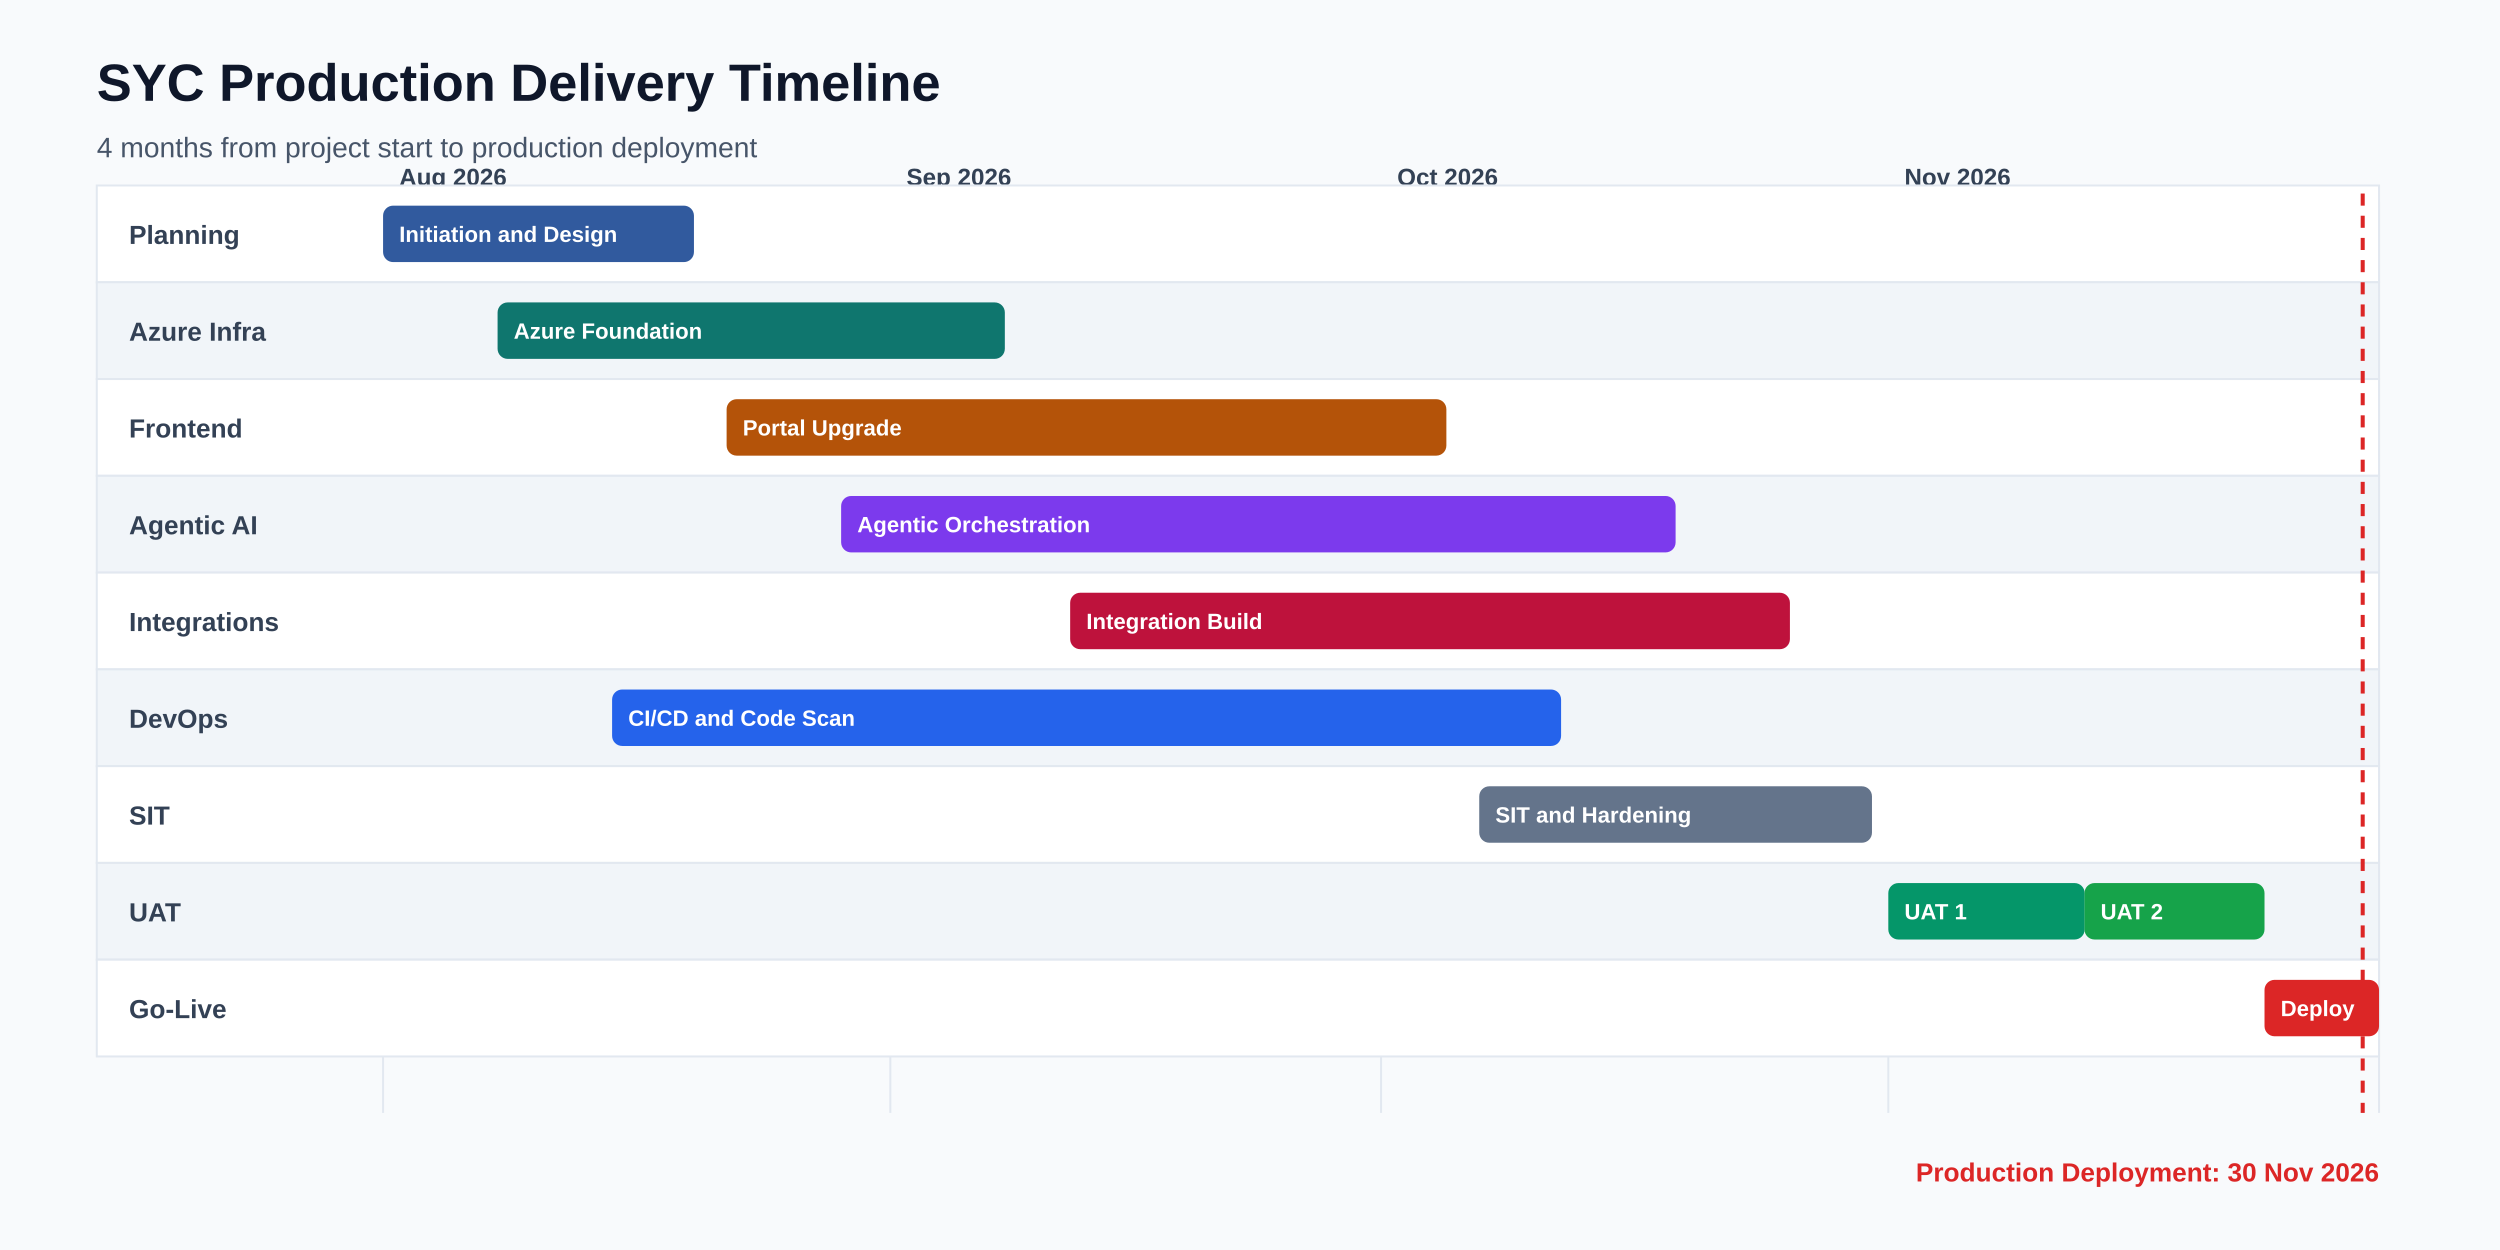
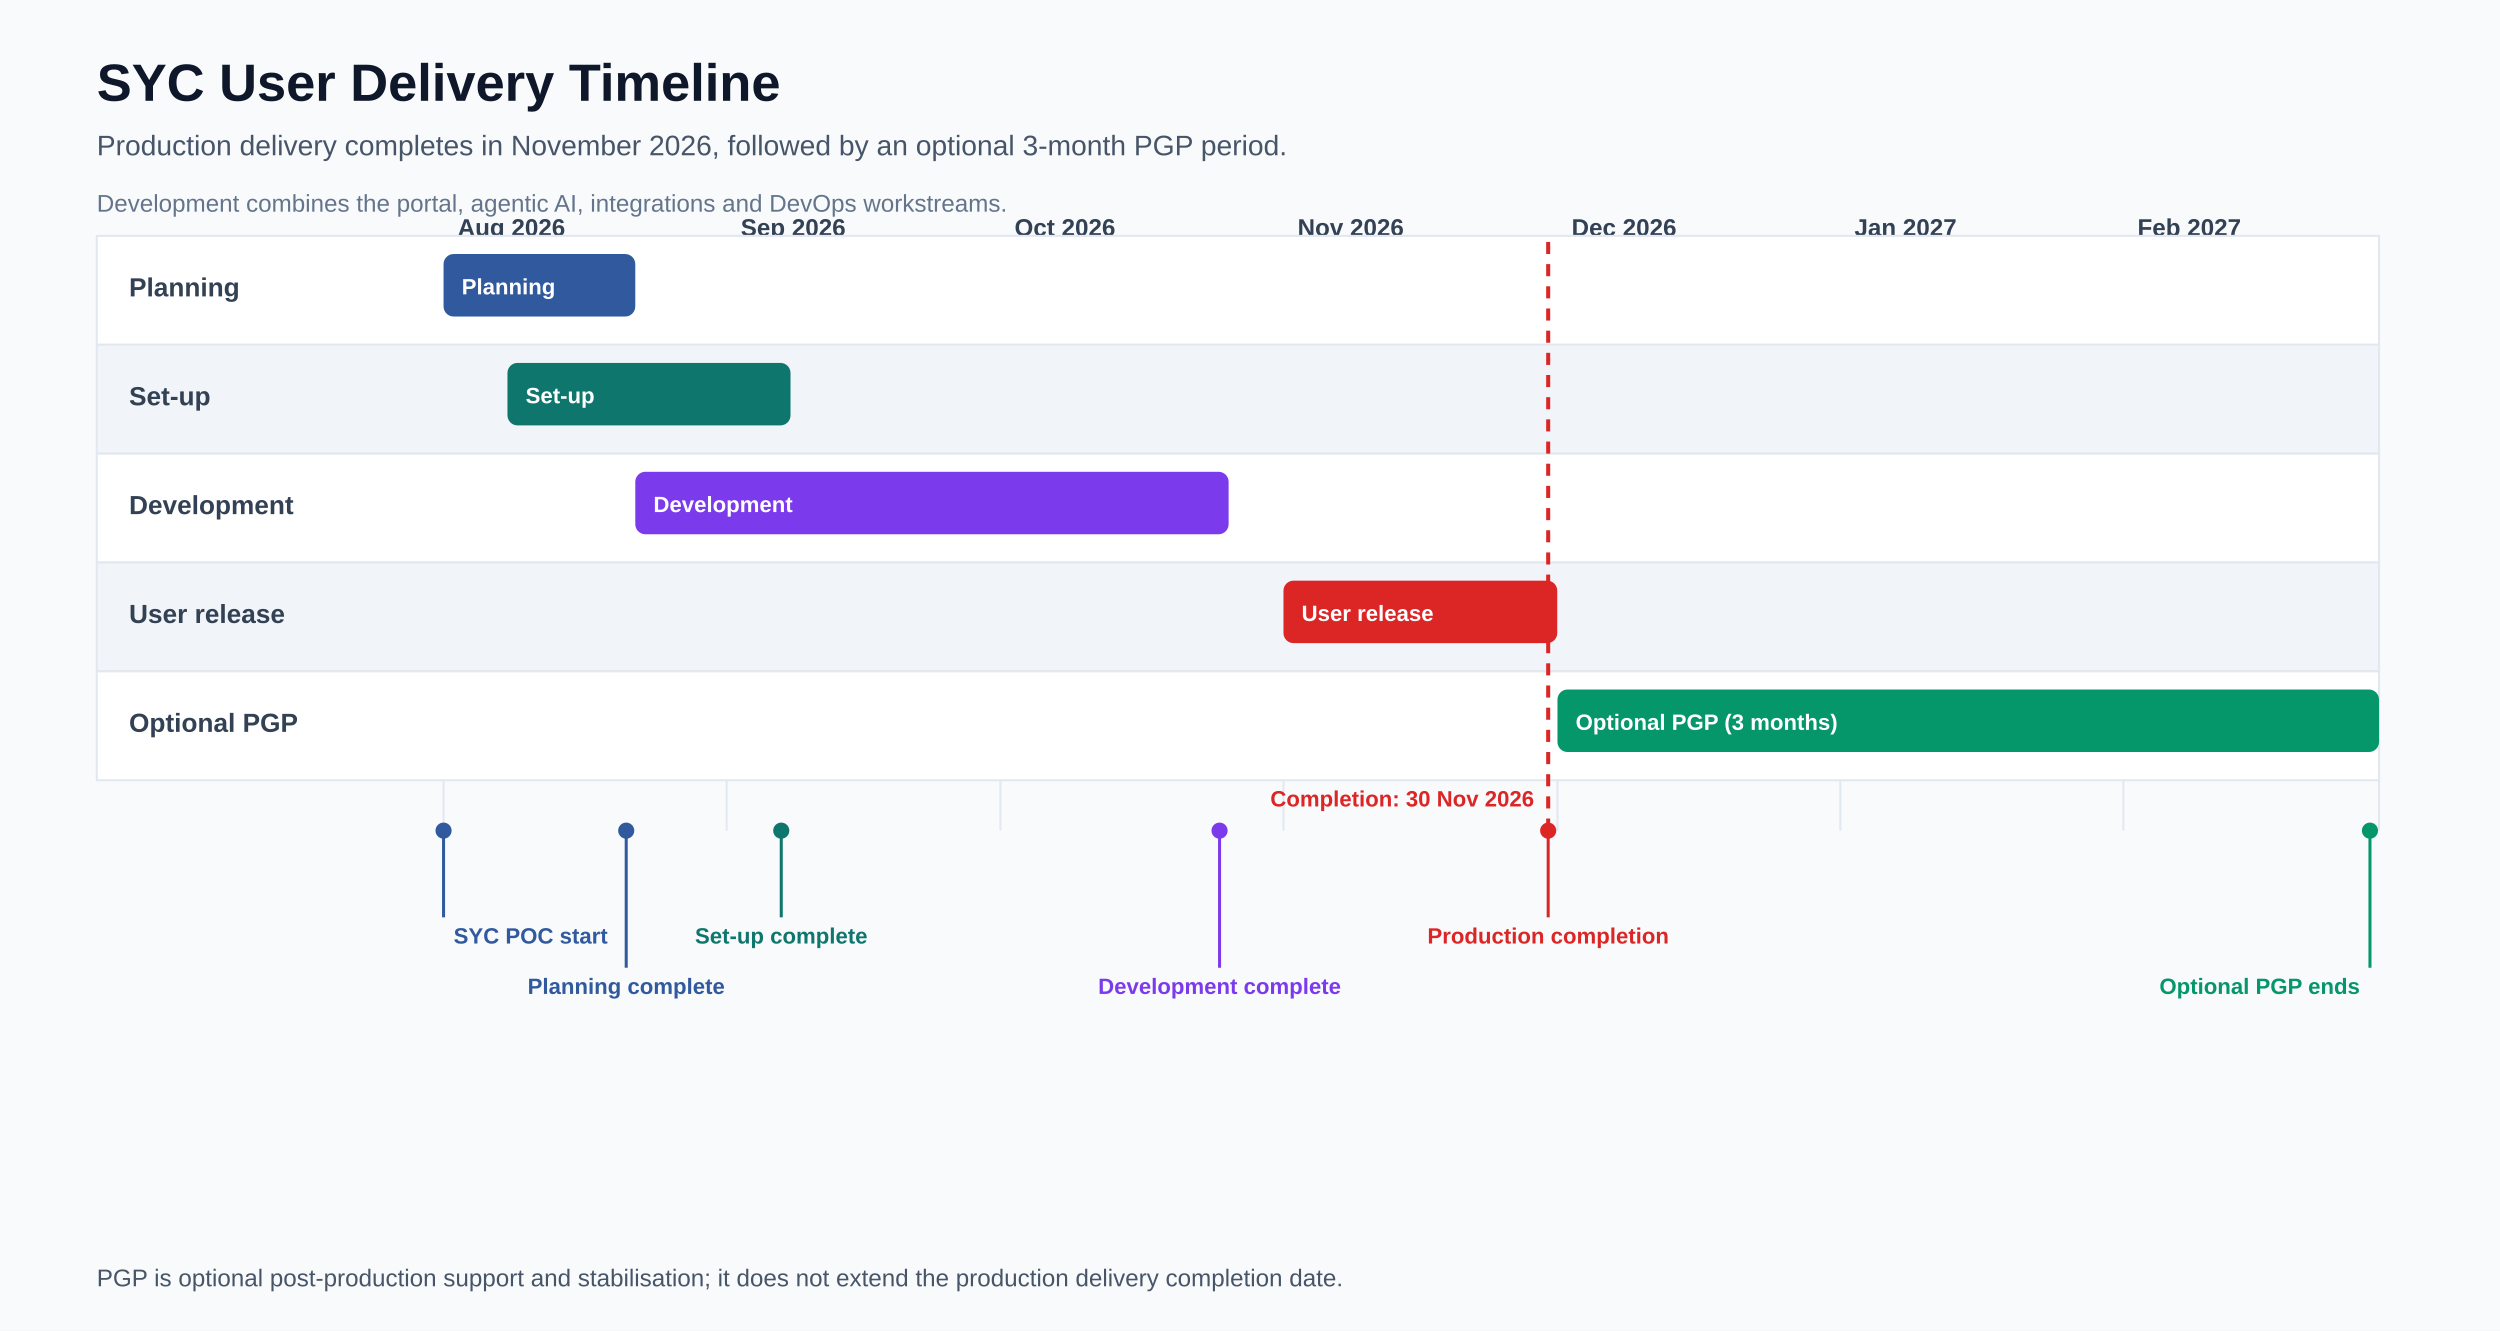
- <svg xmlns="http://www.w3.org/2000/svg" width="1240" height="620" viewBox="0 0 1240 620">
+ <svg xmlns="http://www.w3.org/2000/svg" width="1240" height="660" viewBox="0 0 1240 660">
  <rect width="100%" height="100%" fill="#F8FAFC" />
-   <text x="48" y="50" font-family="Arial, sans-serif" font-size="26" font-weight="700" fill="#0F172A">SYC Production Delivery Timeline</text>
-   <text x="48" y="78" font-family="Arial, sans-serif" font-size="14" fill="#475569">4 months from project start to production deployment</text>
-   <line x1="190" y1="100" x2="1180" y2="100" stroke="#CBD5E1" stroke-width="1" />
-   <line x1="190.0" y1="100" x2="190.0" y2="552" stroke="#E2E8F0" stroke-width="1" />
-   <text x="198.0" y="92" font-family="Arial, sans-serif" font-size="12" font-weight="700" fill="#334155">Aug 2026</text>
-   <line x1="441.6" y1="100" x2="441.6" y2="552" stroke="#E2E8F0" stroke-width="1" />
-   <text x="449.6" y="92" font-family="Arial, sans-serif" font-size="12" font-weight="700" fill="#334155">Sep 2026</text>
-   <line x1="685.0" y1="100" x2="685.0" y2="552" stroke="#E2E8F0" stroke-width="1" />
-   <text x="693.0" y="92" font-family="Arial, sans-serif" font-size="12" font-weight="700" fill="#334155">Oct 2026</text>
-   <line x1="936.6" y1="100" x2="936.6" y2="552" stroke="#E2E8F0" stroke-width="1" />
-   <text x="944.6" y="92" font-family="Arial, sans-serif" font-size="12" font-weight="700" fill="#334155">Nov 2026</text>
-   <line x1="1180.0" y1="100" x2="1180.0" y2="552" stroke="#E2E8F0" stroke-width="1" />
-   <rect x="48" y="92" width="1132" height="48" fill="#FFFFFF" stroke="#E2E8F0" />
-   <rect x="48" y="140" width="1132" height="48" fill="#F1F5F9" stroke="#E2E8F0" />
-   <rect x="48" y="188" width="1132" height="48" fill="#FFFFFF" stroke="#E2E8F0" />
-   <rect x="48" y="236" width="1132" height="48" fill="#F1F5F9" stroke="#E2E8F0" />
-   <rect x="48" y="284" width="1132" height="48" fill="#FFFFFF" stroke="#E2E8F0" />
-   <rect x="48" y="332" width="1132" height="48" fill="#F1F5F9" stroke="#E2E8F0" />
-   <rect x="48" y="380" width="1132" height="48" fill="#FFFFFF" stroke="#E2E8F0" />
-   <rect x="48" y="428" width="1132" height="48" fill="#F1F5F9" stroke="#E2E8F0" />
-   <rect x="48" y="476" width="1132" height="48" fill="#FFFFFF" stroke="#E2E8F0" />
-   <text x="64" y="121" font-family="Arial, sans-serif" font-size="13" font-weight="700" fill="#334155">Planning</text>
-   <text x="64" y="169" font-family="Arial, sans-serif" font-size="13" font-weight="700" fill="#334155">Azure Infra</text>
-   <text x="64" y="217" font-family="Arial, sans-serif" font-size="13" font-weight="700" fill="#334155">Frontend</text>
-   <text x="64" y="265" font-family="Arial, sans-serif" font-size="13" font-weight="700" fill="#334155">Agentic AI</text>
-   <text x="64" y="313" font-family="Arial, sans-serif" font-size="13" font-weight="700" fill="#334155">Integrations</text>
-   <text x="64" y="361" font-family="Arial, sans-serif" font-size="13" font-weight="700" fill="#334155">DevOps</text>
-   <text x="64" y="409" font-family="Arial, sans-serif" font-size="13" font-weight="700" fill="#334155">SIT</text>
-   <text x="64" y="457" font-family="Arial, sans-serif" font-size="13" font-weight="700" fill="#334155">UAT</text>
-   <text x="64" y="505" font-family="Arial, sans-serif" font-size="13" font-weight="700" fill="#334155">Go-Live</text>
-   <rect x="190.0" y="102" width="154.2" height="28" rx="5" fill="#315A9E" />
-   <text x="198.0" y="120" font-family="Arial, sans-serif" font-size="11" font-weight="700" fill="#FFFFFF">Initiation and Design</text>
-   <rect x="246.8" y="150" width="251.6" height="28" rx="5" fill="#0F766E" />
-   <text x="254.8" y="168" font-family="Arial, sans-serif" font-size="11" font-weight="700" fill="#FFFFFF">Azure Foundation</text>
-   <rect x="360.4" y="198" width="357.0" height="28" rx="5" fill="#B45309" />
-   <text x="368.4" y="216" font-family="Arial, sans-serif" font-size="11" font-weight="700" fill="#FFFFFF">Portal Upgrade</text>
-   <rect x="417.2" y="246" width="413.9" height="28" rx="5" fill="#7C3AED" />
-   <text x="425.2" y="264" font-family="Arial, sans-serif" font-size="11" font-weight="700" fill="#FFFFFF">Agentic Orchestration</text>
-   <rect x="530.8" y="294" width="357.0" height="28" rx="5" fill="#BE123C" />
-   <text x="538.8" y="312" font-family="Arial, sans-serif" font-size="11" font-weight="700" fill="#FFFFFF">Integration Build</text>
-   <rect x="303.6" y="342" width="470.7" height="28" rx="5" fill="#2563EB" />
-   <text x="311.6" y="360" font-family="Arial, sans-serif" font-size="11" font-weight="700" fill="#FFFFFF">CI/CD and Code Scan</text>
-   <rect x="733.7" y="390" width="194.8" height="28" rx="5" fill="#64748B" />
-   <text x="741.7" y="408" font-family="Arial, sans-serif" font-size="11" font-weight="700" fill="#FFFFFF">SIT and Hardening</text>
-   <rect x="936.6" y="438" width="97.4" height="28" rx="5" fill="#059669" />
-   <text x="944.6" y="456" font-family="Arial, sans-serif" font-size="11" font-weight="700" fill="#FFFFFF">UAT 1</text>
-   <rect x="1033.9" y="438" width="89.3" height="28" rx="5" fill="#16A34A" />
-   <text x="1041.9" y="456" font-family="Arial, sans-serif" font-size="11" font-weight="700" fill="#FFFFFF">UAT 2</text>
-   <rect x="1123.2" y="486" width="56.8" height="28" rx="5" fill="#DC2626" />
-   <text x="1131.2" y="504" font-family="Arial, sans-serif" font-size="11" font-weight="700" fill="#FFFFFF">Deploy</text>
-   <line x1="1171.9" y1="96" x2="1171.9" y2="552" stroke="#DC2626" stroke-width="2" stroke-dasharray="6 5" />
-   <text x="1180" y="586" text-anchor="end" font-family="Arial, sans-serif" font-size="13" font-weight="700" fill="#DC2626">Production Deployment: 30 Nov 2026</text>
+   <text x="48" y="50" font-family="Arial, sans-serif" font-size="26" font-weight="700" fill="#0F172A">SYC User Delivery Timeline</text>
+   <text x="48" y="77" font-family="Arial, sans-serif" font-size="14" fill="#475569">Production delivery completes in November 2026, followed by an optional 3-month PGP period.</text>
+   <text x="48" y="105" font-family="Arial, sans-serif" font-size="12" fill="#64748B">Development combines the portal, agentic AI, integrations and DevOps workstreams.</text>
+   <line x1="220" y1="124" x2="1180" y2="124" stroke="#CBD5E1" stroke-width="1" />
+   <line x1="220.0" y1="124" x2="220.0" y2="412" stroke="#E2E8F0" stroke-width="1" />
+   <text x="227.0" y="117" font-family="Arial, sans-serif" font-size="12" font-weight="700" fill="#334155">Aug 2026</text>
+   <line x1="360.4" y1="124" x2="360.4" y2="412" stroke="#E2E8F0" stroke-width="1" />
+   <text x="367.4" y="117" font-family="Arial, sans-serif" font-size="12" font-weight="700" fill="#334155">Sep 2026</text>
+   <line x1="496.2" y1="124" x2="496.2" y2="412" stroke="#E2E8F0" stroke-width="1" />
+   <text x="503.2" y="117" font-family="Arial, sans-serif" font-size="12" font-weight="700" fill="#334155">Oct 2026</text>
+   <line x1="636.6" y1="124" x2="636.6" y2="412" stroke="#E2E8F0" stroke-width="1" />
+   <text x="643.6" y="117" font-family="Arial, sans-serif" font-size="12" font-weight="700" fill="#334155">Nov 2026</text>
+   <line x1="772.5" y1="124" x2="772.5" y2="412" stroke="#E2E8F0" stroke-width="1" />
+   <text x="779.5" y="117" font-family="Arial, sans-serif" font-size="12" font-weight="700" fill="#334155">Dec 2026</text>
+   <line x1="912.8" y1="124" x2="912.8" y2="412" stroke="#E2E8F0" stroke-width="1" />
+   <text x="919.8" y="117" font-family="Arial, sans-serif" font-size="12" font-weight="700" fill="#334155">Jan 2027</text>
+   <line x1="1053.2" y1="124" x2="1053.2" y2="412" stroke="#E2E8F0" stroke-width="1" />
+   <text x="1060.2" y="117" font-family="Arial, sans-serif" font-size="12" font-weight="700" fill="#334155">Feb 2027</text>
+   <line x1="1180.0" y1="124" x2="1180.0" y2="412" stroke="#E2E8F0" stroke-width="1" />
+   <rect x="48" y="117" width="1132" height="54" fill="#FFFFFF" stroke="#E2E8F0" />
+   <text x="64" y="147" font-family="Arial, sans-serif" font-size="13" font-weight="700" fill="#334155">Planning</text>
+   <rect x="48" y="171" width="1132" height="54" fill="#F1F5F9" stroke="#E2E8F0" />
+   <text x="64" y="201" font-family="Arial, sans-serif" font-size="13" font-weight="700" fill="#334155">Set-up</text>
+   <rect x="48" y="225" width="1132" height="54" fill="#FFFFFF" stroke="#E2E8F0" />
+   <text x="64" y="255" font-family="Arial, sans-serif" font-size="13" font-weight="700" fill="#334155">Development</text>
+   <rect x="48" y="279" width="1132" height="54" fill="#F1F5F9" stroke="#E2E8F0" />
+   <text x="64" y="309" font-family="Arial, sans-serif" font-size="13" font-weight="700" fill="#334155">User release</text>
+   <rect x="48" y="333" width="1132" height="54" fill="#FFFFFF" stroke="#E2E8F0" />
+   <text x="64" y="363" font-family="Arial, sans-serif" font-size="13" font-weight="700" fill="#334155">Optional PGP</text>
+   <rect x="220.0" y="126" width="95.1" height="31" rx="5" fill="#315A9E" />
+   <text x="229.0" y="146" font-family="Arial, sans-serif" font-size="11" font-weight="700" fill="#FFFFFF">Planning</text>
+   <rect x="251.7" y="180" width="140.4" height="31" rx="5" fill="#0F766E" />
+   <text x="260.7" y="200" font-family="Arial, sans-serif" font-size="11" font-weight="700" fill="#FFFFFF">Set-up</text>
+   <rect x="315.1" y="234" width="294.3" height="31" rx="5" fill="#7C3AED" />
+   <text x="324.1" y="254" font-family="Arial, sans-serif" font-size="11" font-weight="700" fill="#FFFFFF">Development</text>
+   <rect x="636.6" y="288" width="135.8" height="31" rx="5" fill="#DC2626" />
+   <text x="645.6" y="308" font-family="Arial, sans-serif" font-size="11" font-weight="700" fill="#FFFFFF">User release</text>
+   <rect x="772.5" y="342" width="407.5" height="31" rx="5" fill="#059669" />
+   <text x="781.5" y="362" font-family="Arial, sans-serif" font-size="11" font-weight="700" fill="#FFFFFF">Optional PGP (3 months)</text>
+   <line x1="220.0" y1="412" x2="220.0" y2="455" stroke="#315A9E" stroke-width="1.5" />
+   <circle cx="220.0" cy="412" r="4" fill="#315A9E" />
+   <text x="225.0" y="468" text-anchor="start" font-family="Arial, sans-serif" font-size="11" font-weight="700" fill="#315A9E">SYC POC start</text>
+   <line x1="310.6" y1="412" x2="310.6" y2="480" stroke="#315A9E" stroke-width="1.5" />
+   <circle cx="310.6" cy="412" r="4" fill="#315A9E" />
+   <text x="310.6" y="493" text-anchor="middle" font-family="Arial, sans-serif" font-size="11" font-weight="700" fill="#315A9E">Planning complete</text>
+   <line x1="387.5" y1="412" x2="387.5" y2="455" stroke="#0F766E" stroke-width="1.5" />
+   <circle cx="387.5" cy="412" r="4" fill="#0F766E" />
+   <text x="387.5" y="468" text-anchor="middle" font-family="Arial, sans-serif" font-size="11" font-weight="700" fill="#0F766E">Set-up complete</text>
+   <line x1="604.9" y1="412" x2="604.9" y2="480" stroke="#7C3AED" stroke-width="1.5" />
+   <circle cx="604.9" cy="412" r="4" fill="#7C3AED" />
+   <text x="604.9" y="493" text-anchor="middle" font-family="Arial, sans-serif" font-size="11" font-weight="700" fill="#7C3AED">Development complete</text>
+   <line x1="767.9" y1="412" x2="767.9" y2="455" stroke="#DC2626" stroke-width="1.5" />
+   <circle cx="767.9" cy="412" r="4" fill="#DC2626" />
+   <text x="767.9" y="468" text-anchor="middle" font-family="Arial, sans-serif" font-size="11" font-weight="700" fill="#DC2626">Production completion</text>
+   <line x1="1175.5" y1="412" x2="1175.5" y2="480" stroke="#059669" stroke-width="1.5" />
+   <circle cx="1175.5" cy="412" r="4" fill="#059669" />
+   <text x="1170.5" y="493" text-anchor="end" font-family="Arial, sans-serif" font-size="11" font-weight="700" fill="#059669">Optional PGP ends</text>
+   <line x1="767.9" y1="120" x2="767.9" y2="412" stroke="#DC2626" stroke-width="2" stroke-dasharray="6 5" />
+   <text x="760.9" y="400" text-anchor="end" font-family="Arial, sans-serif" font-size="11" font-weight="700" fill="#DC2626">Completion: 30 Nov 2026</text>
+   <text x="48" y="638" font-family="Arial, sans-serif" font-size="12" fill="#475569">PGP is optional post-production support and stabilisation; it does not extend the production delivery completion date.</text>
</svg>
